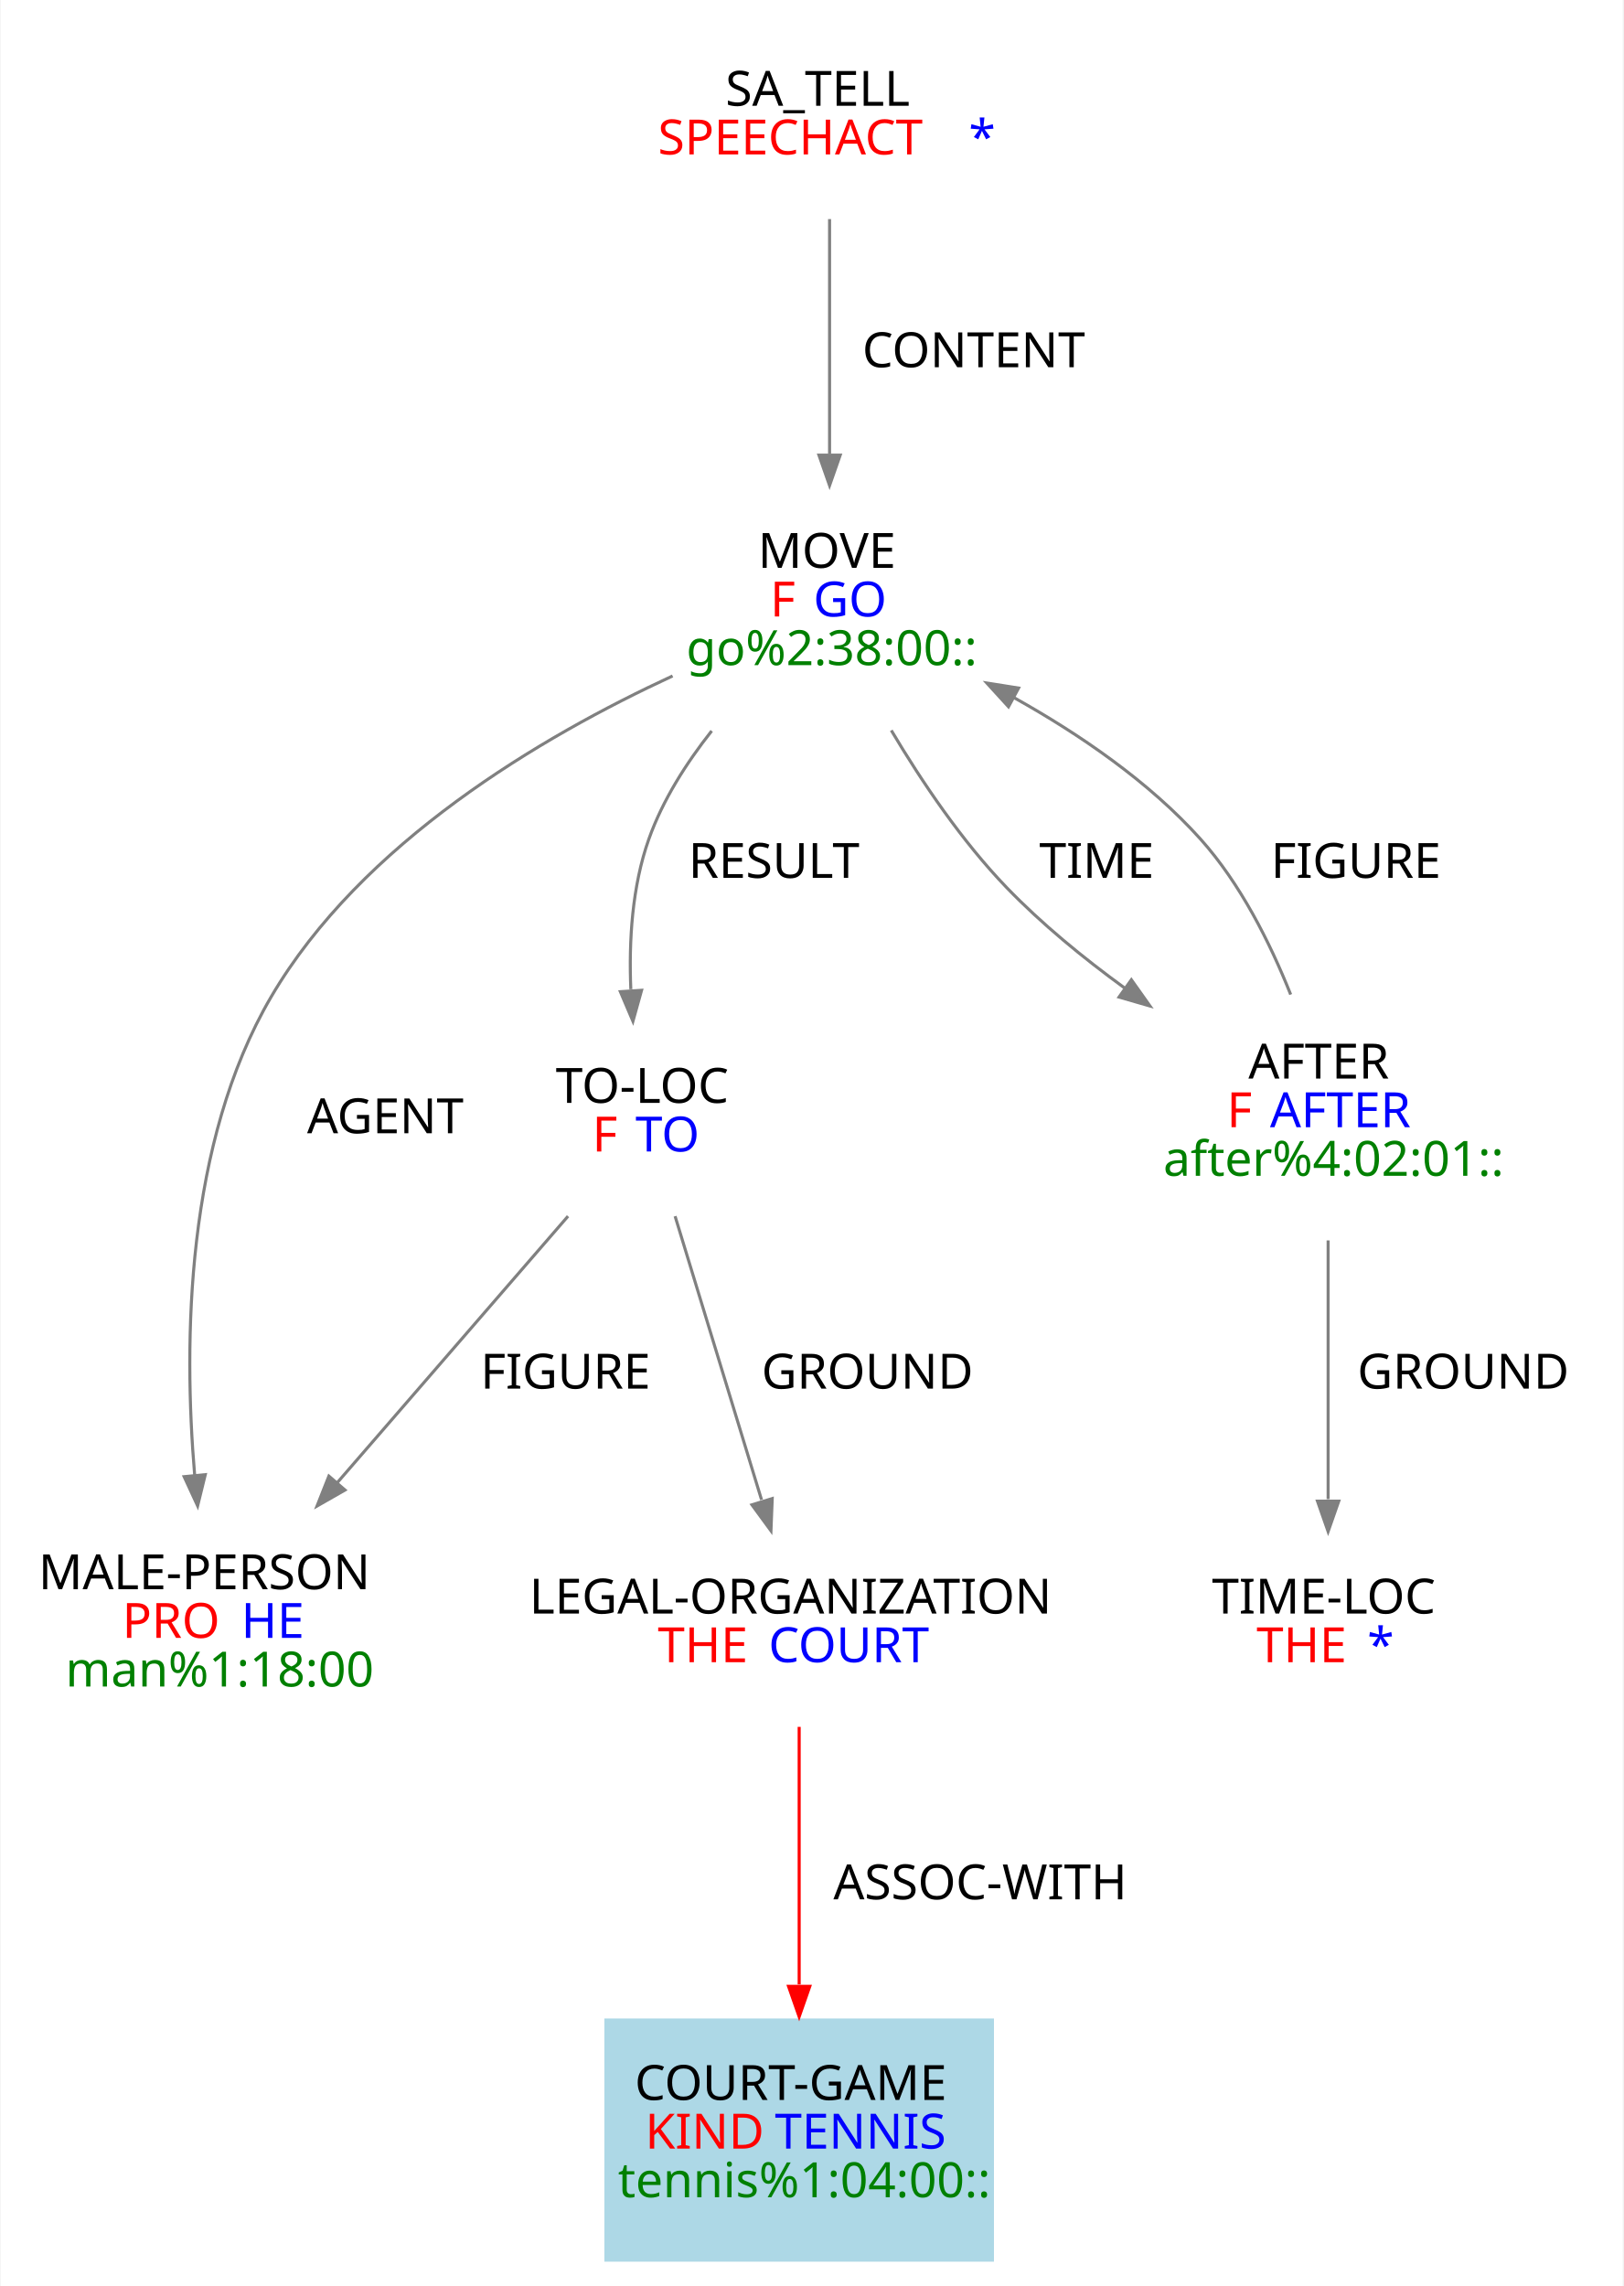
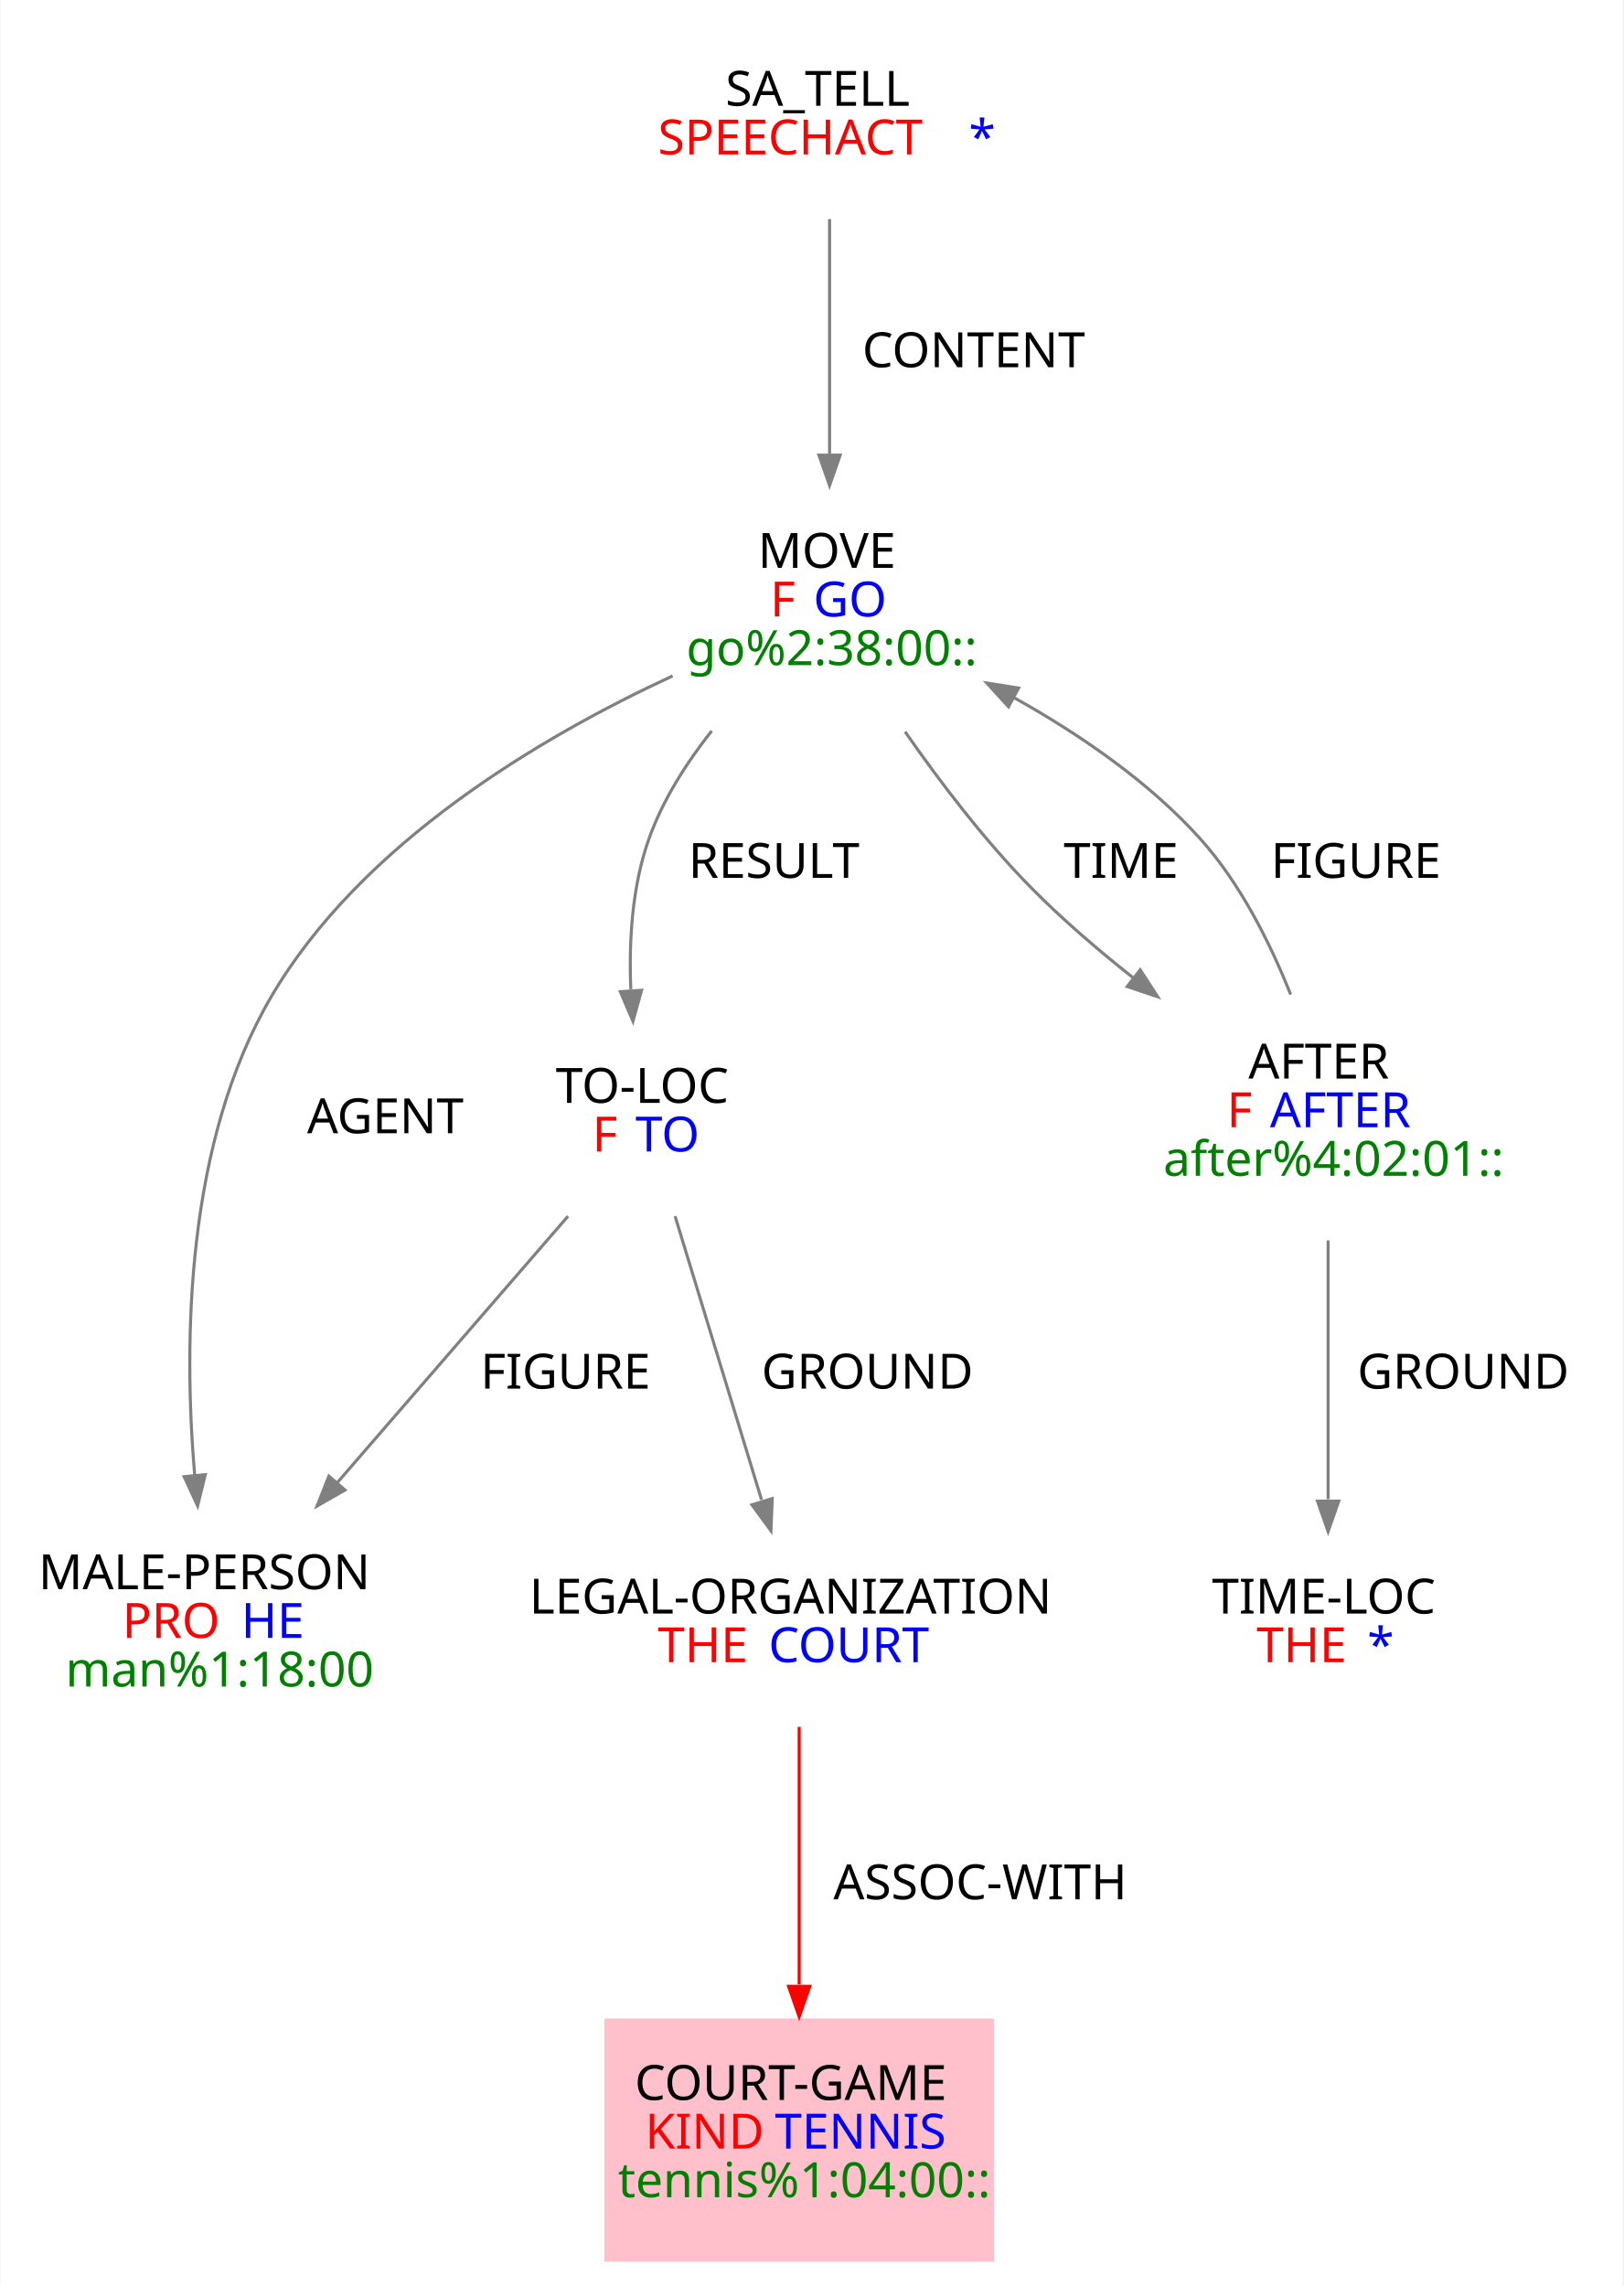
<svg xmlns="http://www.w3.org/2000/svg" xmlns:xlink="http://www.w3.org/1999/xlink" width="267pt" height="376pt" viewBox="0.00 0.00 266.79 376.00">
  <g id="graph0" class="graph" transform="scale(1 1) rotate(0) translate(4 372)">
    <polygon fill="white" stroke="transparent" points="-4,4 -4,-372 262.79,-372 262.79,4 -4,4" />
    <g id="node1" class="node">
      <g id="a_node1">
        <a xlink:href="http://trips.ihmc.us/lexicon/data/ONT::SA_TELL.xml" xlink:title="&lt;font color=&quot;green&quot;&gt;&lt;br /&gt;&lt;/font&gt; &lt;font color=&quot;black&quot;&gt;SA_TELL&lt;/font&gt; &lt;font color=&quot;green&quot;&gt;&lt;br /&gt;&lt;/font&gt; &lt;font color=&quot;red&quot;&gt;SPEECHACT&lt;/font&gt; &lt;font color=&quot;blue&quot;&gt;* &lt;/font&gt; &lt;font color=&quot;green&quot;&gt;&lt;br /&gt; &lt;/font&gt;">
          <text text-anchor="start" x="113" y="-354.6" font-family="Work Sans" font-size="8.00"> </text>
          <text text-anchor="start" x="115.22" y="-354.6" font-family="Work Sans" font-size="8.00">SA_TELL</text>
          <text text-anchor="start" x="149.46" y="-354.6" font-family="Work Sans" font-size="8.00"> </text>
          <text text-anchor="start" x="101.89" y="-346.6" font-family="Work Sans" font-size="8.00"> </text>
          <text text-anchor="start" x="104.11" y="-346.6" font-family="Work Sans" font-size="8.00" fill="red">SPEECHACT</text>
          <text text-anchor="start" x="153.01" y="-346.6" font-family="Work Sans" font-size="8.00"> </text>
          <text text-anchor="start" x="155.23" y="-346.6" font-family="Work Sans" font-size="8.00" fill="blue">* </text>
          <text text-anchor="start" x="160.57" y="-346.6" font-family="Work Sans" font-size="8.00"> </text>
          <text text-anchor="start" x="131.23" y="-338.6" font-family="Work Sans" font-size="8.00" fill="green"> </text>
        </a>
      </g>
    </g>
    <g id="node2" class="node">
      <g id="a_node2">
        <a xlink:href="http://trips.ihmc.us/lexicon/data/ONT::MOVE.xml" xlink:title="&lt;font color=&quot;green&quot;&gt;&lt;br /&gt;&lt;/font&gt; &lt;font color=&quot;black&quot;&gt;MOVE&lt;/font&gt; &lt;font color=&quot;green&quot;&gt;&lt;br /&gt;&lt;/font&gt; &lt;font color=&quot;red&quot;&gt;F&lt;/font&gt; &lt;font color=&quot;blue&quot;&gt;GO&lt;/font&gt; &lt;font color=&quot;green&quot;&gt;&lt;br /&gt;&lt;/font&gt; &lt;font color=&quot;green&quot;&gt;go%2:38:00::&lt;/font&gt; &lt;font color=&quot;green&quot;&gt;&lt;br /&gt; &lt;/font&gt;">
          <text text-anchor="start" x="118.34" y="-278.6" font-family="Work Sans" font-size="8.00"> </text>
          <text text-anchor="start" x="120.56" y="-278.6" font-family="Work Sans" font-size="8.00">MOVE</text>
          <text text-anchor="start" x="144.12" y="-278.6" font-family="Work Sans" font-size="8.00"> </text>
          <text text-anchor="start" x="120.34" y="-270.6" font-family="Work Sans" font-size="8.00"> </text>
          <text text-anchor="start" x="122.56" y="-270.6" font-family="Work Sans" font-size="8.00" fill="red">F</text>
          <text text-anchor="start" x="127.45" y="-270.6" font-family="Work Sans" font-size="8.00"> </text>
          <text text-anchor="start" x="129.67" y="-270.6" font-family="Work Sans" font-size="8.00" fill="blue">GO</text>
          <text text-anchor="start" x="142.12" y="-270.6" font-family="Work Sans" font-size="8.00"> </text>
          <text text-anchor="start" x="106.54" y="-262.6" font-family="Work Sans" font-size="8.00"> </text>
          <text text-anchor="start" x="108.77" y="-262.6" font-family="Work Sans" font-size="8.00" fill="green">go%2:38:00::</text>
          <text text-anchor="start" x="155.91" y="-262.6" font-family="Work Sans" font-size="8.00"> </text>
          <text text-anchor="start" x="131.23" y="-254.6" font-family="Work Sans" font-size="8.00" fill="green"> </text>
        </a>
      </g>
    </g>
-     <g id="edge1" class="edge">
+     <g id="edge4" class="edge">
      <path fill="none" stroke="grey" stroke-width="0.5" d="M132.34,-335.96C132.34,-325.04 132.34,-310.02 132.34,-297.39" />
      <polygon fill="grey" stroke="grey" stroke-width="0.5" points="134.09,-297.14 132.34,-292.14 130.59,-297.14 134.09,-297.14" />
      <text text-anchor="middle" x="156.05" y="-311.6" font-family="Work Sans" font-size="8.00"> CONTENT   </text>
    </g>
    <g id="node3" class="node">
      <g id="a_node3">
        <a xlink:href="http://trips.ihmc.us/lexicon/data/ONT::MALE-PERSON.xml" xlink:title="&lt;font color=&quot;green&quot;&gt;&lt;br /&gt;&lt;/font&gt; &lt;font color=&quot;black&quot;&gt;MALE-PERSON&lt;/font&gt; &lt;font color=&quot;green&quot;&gt;&lt;br /&gt;&lt;/font&gt; &lt;font color=&quot;red&quot;&gt;PRO&lt;/font&gt; &lt;font color=&quot;blue&quot;&gt;HE&lt;/font&gt; &lt;font color=&quot;green&quot;&gt;&lt;br /&gt;&lt;/font&gt; &lt;font color=&quot;green&quot;&gt;man%1:18:00&lt;/font&gt; &lt;font color=&quot;green&quot;&gt;&lt;br /&gt; &lt;/font&gt;">
          <text text-anchor="start" x="0" y="-110.6" font-family="Work Sans" font-size="8.00"> </text>
          <text text-anchor="start" x="2.22" y="-110.6" font-family="Work Sans" font-size="8.00">MALE-PERSON</text>
          <text text-anchor="start" x="60.46" y="-110.6" font-family="Work Sans" font-size="8.00"> </text>
          <text text-anchor="start" x="13.78" y="-102.6" font-family="Work Sans" font-size="8.00"> </text>
          <text text-anchor="start" x="16" y="-102.6" font-family="Work Sans" font-size="8.00" fill="red">PRO</text>
          <text text-anchor="start" x="33.34" y="-102.6" font-family="Work Sans" font-size="8.00"> </text>
          <text text-anchor="start" x="35.56" y="-102.6" font-family="Work Sans" font-size="8.00" fill="blue">HE</text>
          <text text-anchor="start" x="46.68" y="-102.6" font-family="Work Sans" font-size="8.00"> </text>
          <text text-anchor="start" x="4.43" y="-94.6" font-family="Work Sans" font-size="8.00"> </text>
          <text text-anchor="start" x="6.66" y="-94.6" font-family="Work Sans" font-size="8.00" fill="green">man%1:18:00</text>
          <text text-anchor="start" x="56.02" y="-94.6" font-family="Work Sans" font-size="8.00"> </text>
          <text text-anchor="start" x="30.23" y="-86.6" font-family="Work Sans" font-size="8.00" fill="green"> </text>
        </a>
      </g>
    </g>
-     <g id="edge7" class="edge">
+     <g id="edge8" class="edge">
      <path fill="none" stroke="grey" stroke-width="0.5" d="M106.52,-260.82C84.91,-250.83 55.31,-233.38 40.47,-208 26.46,-184.04 26.04,-151.45 27.91,-129.4" />
      <polygon fill="grey" stroke="grey" stroke-width="0.5" points="29.66,-129.45 28.4,-124.31 26.18,-129.12 29.66,-129.45" />
      <text text-anchor="middle" x="59.28" y="-185.6" font-family="Work Sans" font-size="8.00"> AGENT   </text>
    </g>
    <g id="node4" class="node">
      <g id="a_node4">
        <a xlink:href="http://trips.ihmc.us/lexicon/data/ONT::TO-LOC.xml" xlink:title="&lt;font color=&quot;green&quot;&gt;&lt;br /&gt;&lt;/font&gt; &lt;font color=&quot;black&quot;&gt;TO-LOC&lt;/font&gt; &lt;font color=&quot;green&quot;&gt;&lt;br /&gt;&lt;/font&gt; &lt;font color=&quot;red&quot;&gt;F&lt;/font&gt; &lt;font color=&quot;blue&quot;&gt;TO&lt;/font&gt; &lt;font color=&quot;green&quot;&gt;&lt;br /&gt; &lt;/font&gt;">
          <text text-anchor="start" x="85.08" y="-190.6" font-family="Work Sans" font-size="8.00"> </text>
          <text text-anchor="start" x="87.3" y="-190.6" font-family="Work Sans" font-size="8.00">TO-LOC</text>
          <text text-anchor="start" x="117.38" y="-190.6" font-family="Work Sans" font-size="8.00"> </text>
          <text text-anchor="start" x="91.08" y="-182.6" font-family="Work Sans" font-size="8.00"> </text>
          <text text-anchor="start" x="93.3" y="-182.6" font-family="Work Sans" font-size="8.00" fill="red">F</text>
          <text text-anchor="start" x="98.19" y="-182.6" font-family="Work Sans" font-size="8.00"> </text>
          <text text-anchor="start" x="100.41" y="-182.6" font-family="Work Sans" font-size="8.00" fill="blue">TO</text>
          <text text-anchor="start" x="111.38" y="-182.6" font-family="Work Sans" font-size="8.00"> </text>
          <text text-anchor="start" x="101.23" y="-174.6" font-family="Work Sans" font-size="8.00" fill="green"> </text>
        </a>
      </g>
    </g>
-     <g id="edge8" class="edge">
+     <g id="edge3" class="edge">
      <path fill="none" stroke="grey" stroke-width="0.5" d="M112.95,-251.78C108.74,-246.45 104.88,-240.37 102.62,-234 99.85,-226.22 99.32,-217.2 99.65,-209.29" />
      <polygon fill="grey" stroke="grey" stroke-width="0.5" points="101.42,-209.12 100,-204.02 97.93,-208.89 101.42,-209.12" />
      <text text-anchor="middle" x="123.2" y="-227.6" font-family="Work Sans" font-size="8.00"> RESULT   </text>
    </g>
    <g id="node7" class="node">
      <g id="a_node7">
        <a xlink:href="http://trips.ihmc.us/lexicon/data/ONT::AFTER.xml" xlink:title="&lt;font color=&quot;green&quot;&gt;&lt;br /&gt;&lt;/font&gt; &lt;font color=&quot;black&quot;&gt;AFTER&lt;/font&gt; &lt;font color=&quot;green&quot;&gt;&lt;br /&gt;&lt;/font&gt; &lt;font color=&quot;red&quot;&gt;F&lt;/font&gt; &lt;font color=&quot;blue&quot;&gt;AFTER&lt;/font&gt; &lt;font color=&quot;green&quot;&gt;&lt;br /&gt;&lt;/font&gt; &lt;font color=&quot;green&quot;&gt;after%4:02:01::&lt;/font&gt; &lt;font color=&quot;green&quot;&gt;&lt;br /&gt; &lt;/font&gt;">
          <text text-anchor="start" x="199.01" y="-194.6" font-family="Work Sans" font-size="8.00"> </text>
          <text text-anchor="start" x="201.23" y="-194.6" font-family="Work Sans" font-size="8.00">AFTER</text>
          <text text-anchor="start" x="227.45" y="-194.6" font-family="Work Sans" font-size="8.00"> </text>
          <text text-anchor="start" x="195.45" y="-186.6" font-family="Work Sans" font-size="8.00"> </text>
          <text text-anchor="start" x="197.67" y="-186.6" font-family="Work Sans" font-size="8.00" fill="red">F</text>
          <text text-anchor="start" x="202.56" y="-186.6" font-family="Work Sans" font-size="8.00"> </text>
          <text text-anchor="start" x="204.78" y="-186.6" font-family="Work Sans" font-size="8.00" fill="blue">AFTER</text>
          <text text-anchor="start" x="231.01" y="-186.6" font-family="Work Sans" font-size="8.00"> </text>
          <text text-anchor="start" x="184.99" y="-178.6" font-family="Work Sans" font-size="8.00"> </text>
          <text text-anchor="start" x="187.21" y="-178.6" font-family="Work Sans" font-size="8.00" fill="green">after%4:02:01::</text>
          <text text-anchor="start" x="241.47" y="-178.6" font-family="Work Sans" font-size="8.00"> </text>
          <text text-anchor="start" x="213.23" y="-170.6" font-family="Work Sans" font-size="8.00" fill="green"> </text>
        </a>
      </g>
    </g>
+     <g id="edge1" class="edge">
+       <path fill="none" stroke="grey" stroke-width="0.5" d="M144.76,-251.65C150.55,-243.32 157.85,-233.74 165.48,-226 170.58,-220.83 176.43,-215.79 182.28,-211.17" />
+       <polygon fill="grey" stroke="grey" stroke-width="0.5" points="183.43,-212.49 186.31,-208.05 181.29,-209.73 183.43,-212.49" />
+       <text text-anchor="middle" x="180.27" y="-227.6" font-family="Work Sans" font-size="8.00"> TIME   </text>
+     </g>
    <g id="edge6" class="edge">
-       <path fill="none" stroke="grey" stroke-width="0.5" d="M142.49,-251.87C147.53,-243.4 154.11,-233.64 161.48,-226 167.21,-220.06 174.03,-214.47 180.82,-209.53" />
-       <polygon fill="grey" stroke="grey" stroke-width="0.5" points="181.98,-210.85 185.04,-206.53 179.95,-208 181.98,-210.85" />
-       <text text-anchor="middle" x="176.27" y="-227.6" font-family="Work Sans" font-size="8.00"> TIME   </text>
-     </g>
-     <g id="edge5" class="edge">
      <path fill="none" stroke="grey" stroke-width="0.5" d="M89.32,-171.96C78.71,-159.7 63.54,-142.19 51.38,-128.15" />
      <polygon fill="grey" stroke="grey" stroke-width="0.5" points="52.64,-126.92 48.04,-124.29 49.99,-129.21 52.64,-126.92" />
      <text text-anchor="middle" x="88.9" y="-143.6" font-family="Work Sans" font-size="8.00"> FIGURE   </text>
    </g>
    <g id="node5" class="node">
      <g id="a_node5">
        <a xlink:href="http://trips.ihmc.us/lexicon/data/ONT::LEGAL-ORGANIZATION.xml" xlink:title="&lt;font color=&quot;green&quot;&gt;&lt;br /&gt;&lt;/font&gt; &lt;font color=&quot;black&quot;&gt;LEGAL-ORGANIZATION&lt;/font&gt; &lt;font color=&quot;green&quot;&gt;&lt;br /&gt;&lt;/font&gt; &lt;font color=&quot;red&quot;&gt;THE&lt;/font&gt; &lt;font color=&quot;blue&quot;&gt;COURT&lt;/font&gt; &lt;font color=&quot;green&quot;&gt;&lt;br /&gt; &lt;/font&gt;">
          <text text-anchor="start" x="80.74" y="-106.6" font-family="Work Sans" font-size="8.00"> </text>
          <text text-anchor="start" x="82.96" y="-106.6" font-family="Work Sans" font-size="8.00">LEGAL-ORGANIZATION</text>
          <text text-anchor="start" x="171.72" y="-106.6" font-family="Work Sans" font-size="8.00"> </text>
          <text text-anchor="start" x="101.86" y="-98.6" font-family="Work Sans" font-size="8.00"> </text>
          <text text-anchor="start" x="104.08" y="-98.6" font-family="Work Sans" font-size="8.00" fill="red">THE</text>
          <text text-anchor="start" x="120.08" y="-98.6" font-family="Work Sans" font-size="8.00"> </text>
          <text text-anchor="start" x="122.3" y="-98.6" font-family="Work Sans" font-size="8.00" fill="blue">COURT</text>
          <text text-anchor="start" x="150.6" y="-98.6" font-family="Work Sans" font-size="8.00"> </text>
          <text text-anchor="start" x="126.23" y="-90.6" font-family="Work Sans" font-size="8.00" fill="green"> </text>
        </a>
      </g>
    </g>
-     <g id="edge4" class="edge">
+     <g id="edge7" class="edge">
      <path fill="none" stroke="grey" stroke-width="0.5" d="M106.93,-171.96C110.92,-158.87 116.74,-139.77 121.15,-125.32" />
      <polygon fill="grey" stroke="grey" stroke-width="0.5" points="122.91,-125.52 122.7,-120.22 119.57,-124.49 122.91,-125.52" />
      <text text-anchor="middle" x="138.56" y="-143.6" font-family="Work Sans" font-size="8.00"> GROUND   </text>
    </g>
    <g id="node6" class="node">
      <g id="a_node6">
        <a xlink:href="http://trips.ihmc.us/lexicon/data/ONT::COURT-GAME.xml" xlink:title="&lt;font color=&quot;green&quot;&gt;&lt;br /&gt;&lt;/font&gt; &lt;font color=&quot;black&quot;&gt;COURT-GAME&lt;/font&gt; &lt;font color=&quot;green&quot;&gt;&lt;br /&gt;&lt;/font&gt; &lt;font color=&quot;red&quot;&gt;KIND&lt;/font&gt; &lt;font color=&quot;blue&quot;&gt;TENNIS&lt;/font&gt; &lt;font color=&quot;green&quot;&gt;&lt;br /&gt;&lt;/font&gt; &lt;font color=&quot;green&quot;&gt;tennis%1:04:00::&lt;/font&gt; &lt;font color=&quot;green&quot;&gt;&lt;br /&gt; &lt;/font&gt;">
-           <polygon fill="lightblue" stroke="transparent" points="159.38,-40 95.3,-40 95.3,0 159.38,0 159.38,-40" />
+           <polygon fill="pink" stroke="transparent" points="159.38,-40 95.3,-40 95.3,0 159.38,0 159.38,-40" />
          <text text-anchor="start" x="98.07" y="-26.6" font-family="Work Sans" font-size="8.00"> </text>
          <text text-anchor="start" x="100.3" y="-26.6" font-family="Work Sans" font-size="8.00">COURT-GAME</text>
          <text text-anchor="start" x="154.38" y="-26.6" font-family="Work Sans" font-size="8.00"> </text>
          <text text-anchor="start" x="99.78" y="-18.6" font-family="Work Sans" font-size="8.00"> </text>
          <text text-anchor="start" x="102" y="-18.6" font-family="Work Sans" font-size="8.00" fill="red">KIND</text>
          <text text-anchor="start" x="121.12" y="-18.6" font-family="Work Sans" font-size="8.00"> </text>
          <text text-anchor="start" x="123.34" y="-18.6" font-family="Work Sans" font-size="8.00" fill="blue">TENNIS</text>
          <text text-anchor="start" x="152.68" y="-18.6" font-family="Work Sans" font-size="8.00"> </text>
          <text text-anchor="start" x="95.32" y="-10.6" font-family="Work Sans" font-size="8.00"> </text>
          <text text-anchor="start" x="97.54" y="-10.6" font-family="Work Sans" font-size="8.00" fill="green">tennis%1:04:00::</text>
          <text text-anchor="start" x="157.14" y="-10.6" font-family="Work Sans" font-size="8.00"> </text>
          <text text-anchor="start" x="126.23" y="-2.6" font-family="Work Sans" font-size="8.00" fill="green"> </text>
        </a>
      </g>
    </g>
-     <g id="edge9" class="edge">
+     <g id="edge2" class="edge">
      <path fill="none" stroke="red" stroke-width="0.5" d="M127.34,-87.96C127.34,-76.12 127.34,-59.38 127.34,-45.6" />
      <polygon fill="red" stroke="red" stroke-width="0.5" points="129.09,-45.29 127.34,-40.29 125.59,-45.29 129.09,-45.29" />
      <text text-anchor="middle" x="157.12" y="-59.6" font-family="Work Sans" font-size="8.00"> ASSOC-WITH   </text>
    </g>
-     <g id="edge3" class="edge">
+     <g id="edge9" class="edge">
      <path fill="none" stroke="grey" stroke-width="0.5" d="M208.18,-208.42C204.78,-216.96 199.9,-226.68 193.34,-234 184.87,-243.44 173.42,-251.25 162.73,-257.22" />
      <polygon fill="grey" stroke="grey" stroke-width="0.5" points="161.77,-255.75 158.2,-259.66 163.43,-258.83 161.77,-255.75" />
      <text text-anchor="middle" x="218.9" y="-227.6" font-family="Work Sans" font-size="8.00"> FIGURE   </text>
    </g>
    <g id="node8" class="node">
      <g id="a_node8">
        <a xlink:href="http://trips.ihmc.us/lexicon/data/ONT::TIME-LOC.xml" xlink:title="&lt;font color=&quot;green&quot;&gt;&lt;br /&gt;&lt;/font&gt; &lt;font color=&quot;black&quot;&gt;TIME-LOC&lt;/font&gt; &lt;font color=&quot;green&quot;&gt;&lt;br /&gt;&lt;/font&gt; &lt;font color=&quot;red&quot;&gt;THE&lt;/font&gt; &lt;font color=&quot;blue&quot;&gt;* &lt;/font&gt; &lt;font color=&quot;green&quot;&gt;&lt;br /&gt; &lt;/font&gt;">
          <text text-anchor="start" x="193.01" y="-106.6" font-family="Work Sans" font-size="8.00"> </text>
          <text text-anchor="start" x="195.23" y="-106.6" font-family="Work Sans" font-size="8.00">TIME-LOC</text>
          <text text-anchor="start" x="233.45" y="-106.6" font-family="Work Sans" font-size="8.00"> </text>
          <text text-anchor="start" x="200.34" y="-98.6" font-family="Work Sans" font-size="8.00"> </text>
          <text text-anchor="start" x="202.56" y="-98.6" font-family="Work Sans" font-size="8.00" fill="red">THE</text>
          <text text-anchor="start" x="218.56" y="-98.6" font-family="Work Sans" font-size="8.00"> </text>
          <text text-anchor="start" x="220.78" y="-98.6" font-family="Work Sans" font-size="8.00" fill="blue">* </text>
          <text text-anchor="start" x="226.12" y="-98.6" font-family="Work Sans" font-size="8.00"> </text>
          <text text-anchor="start" x="213.23" y="-90.6" font-family="Work Sans" font-size="8.00" fill="green"> </text>
        </a>
      </g>
    </g>
-     <g id="edge2" class="edge">
+     <g id="edge5" class="edge">
      <path fill="none" stroke="grey" stroke-width="0.5" d="M214.34,-167.98C214.34,-155.23 214.34,-138.45 214.34,-125.42" />
      <polygon fill="grey" stroke="grey" stroke-width="0.5" points="216.09,-125.09 214.34,-120.09 212.59,-125.09 216.09,-125.09" />
      <text text-anchor="middle" x="236.56" y="-143.6" font-family="Work Sans" font-size="8.00"> GROUND   </text>
    </g>
  </g>
</svg>
